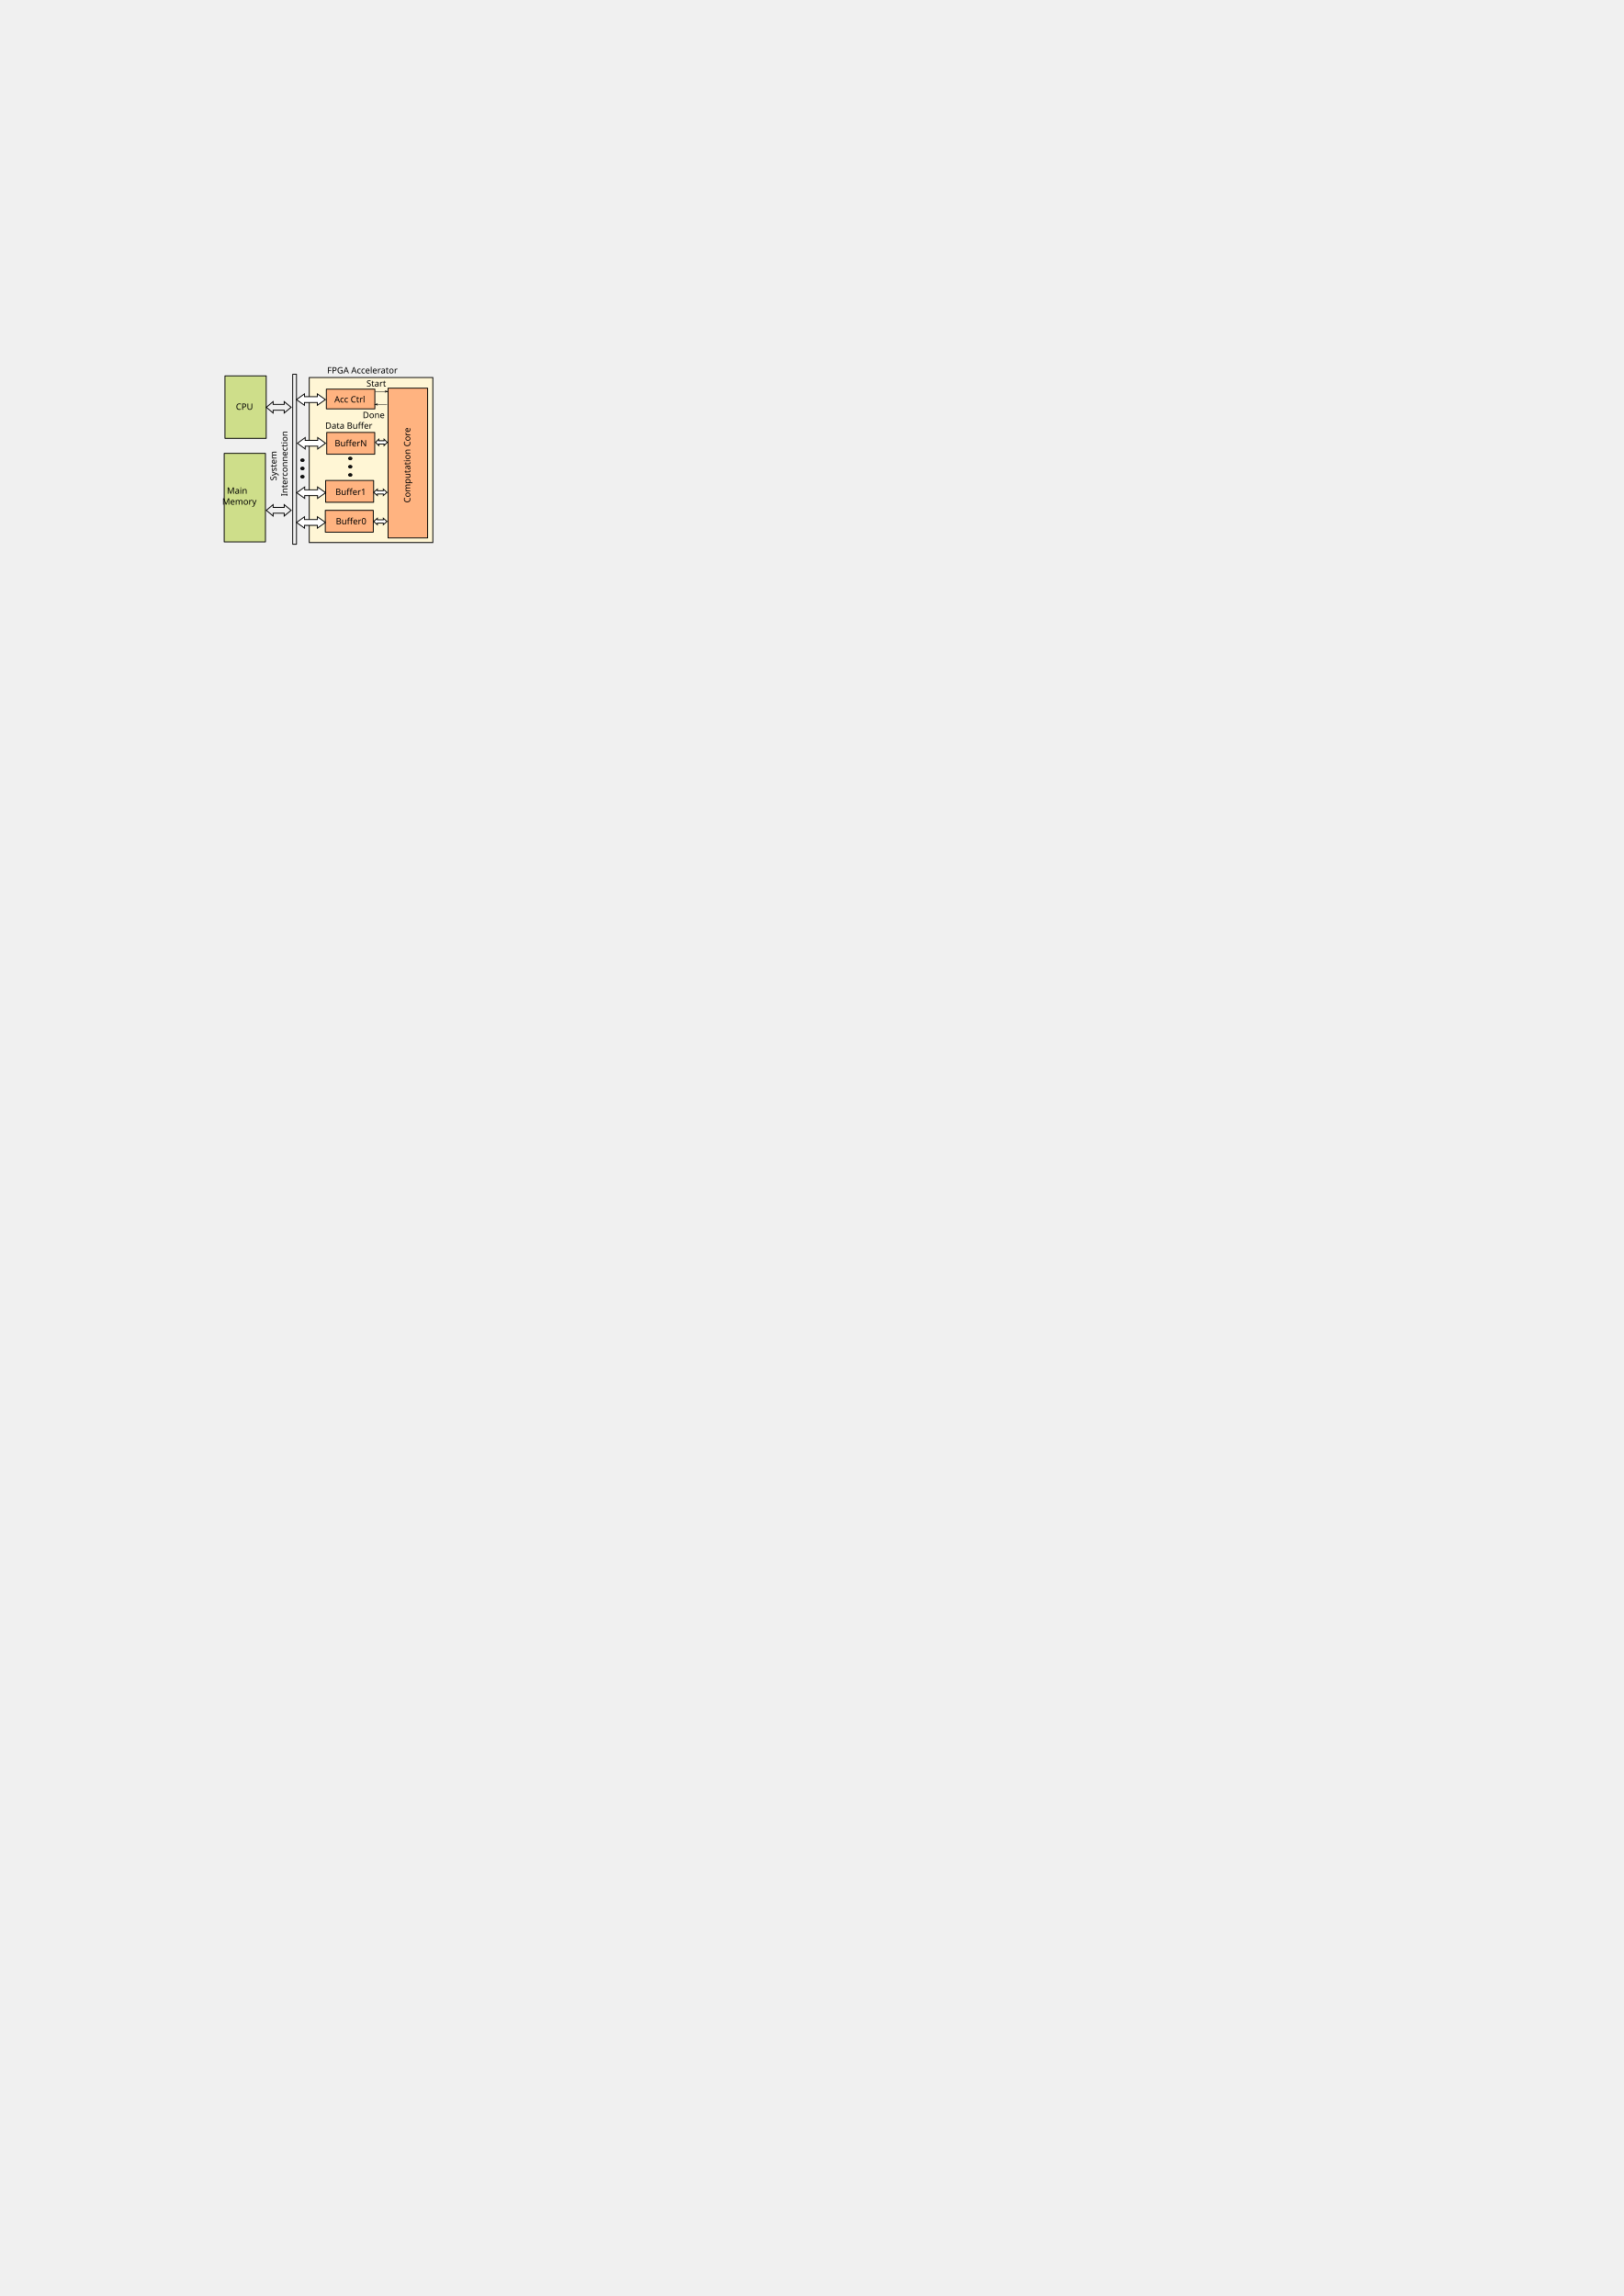
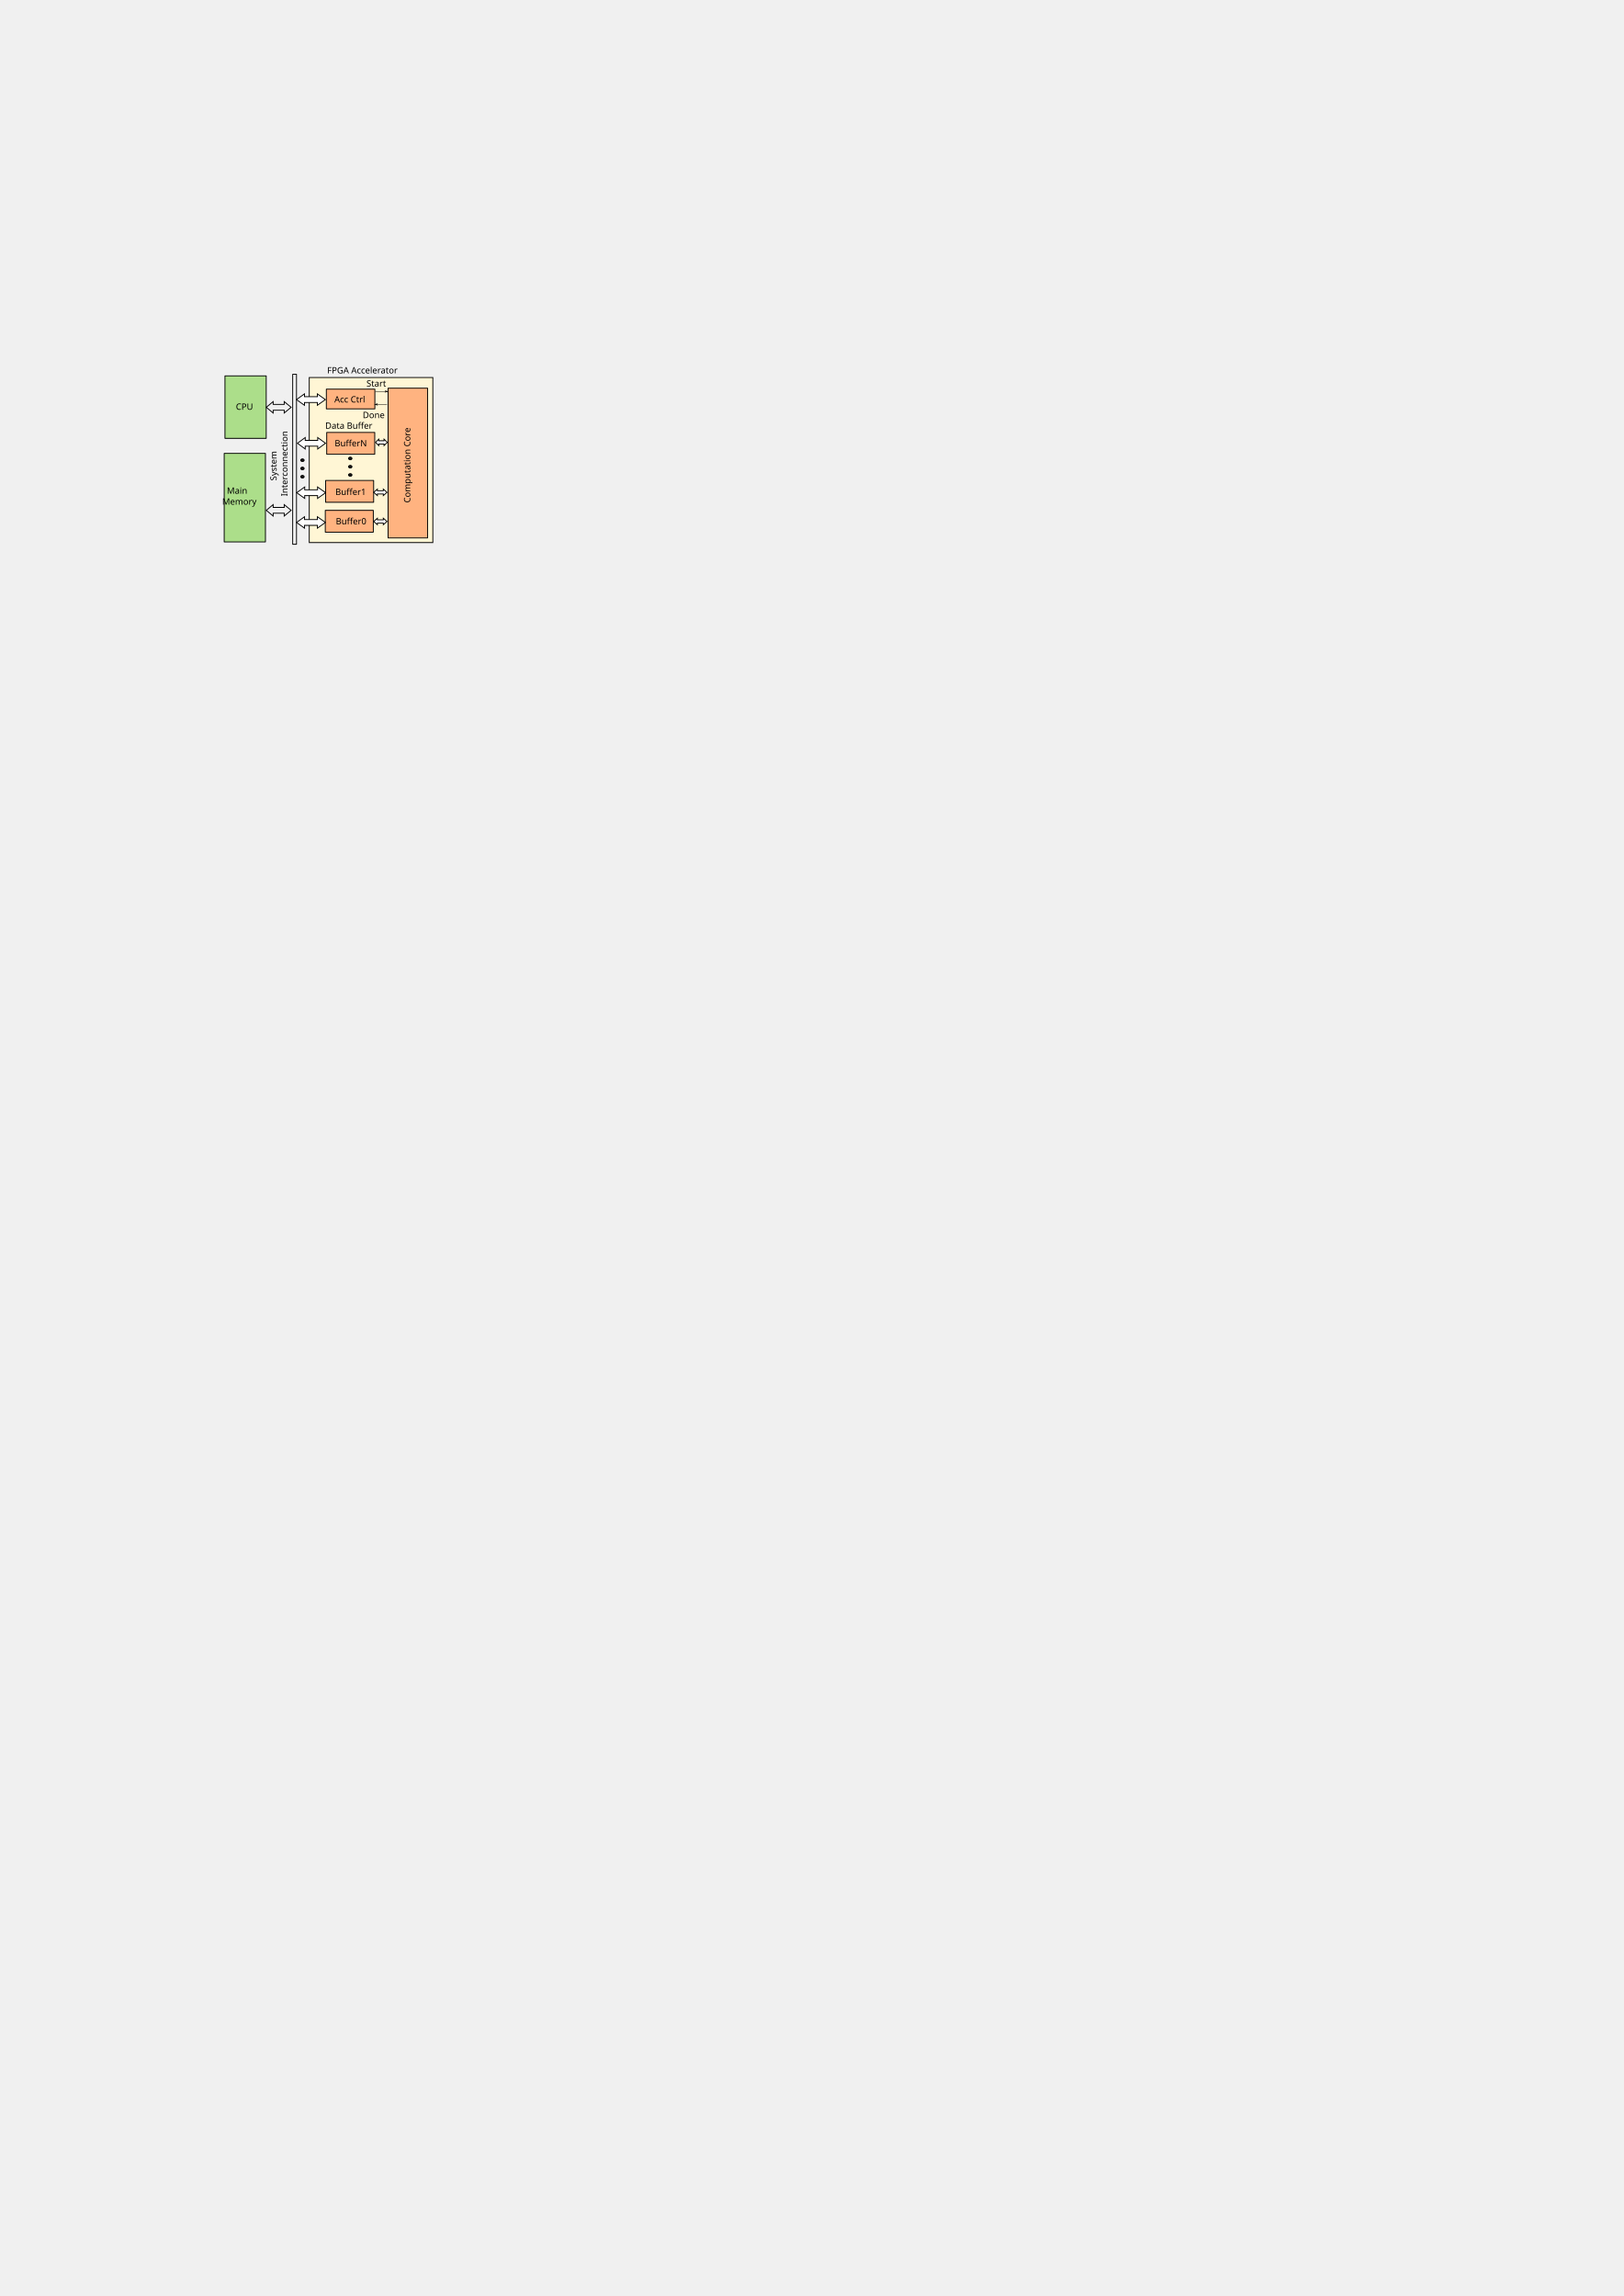
<svg xmlns="http://www.w3.org/2000/svg" xmlns:ns1="http://www.openswatchbook.org/uri/2009/osb" width="744.094" height="1052.362" id="svg2" version="1.1">
  <defs id="defs4">
    <marker orient="auto" refY="0.0" refX="0.0" id="Arrow1Mstart" style="overflow:visible">
      <path id="path4514" d="M 0.0,0.0 L 5.0,-5.0 L -12.5,0.0 L 5.0,5.0 L 0.0,0.0 z " style="fill-rule:evenodd;stroke:#000000;stroke-width:1.0pt;marker-start:none" transform="scale(0.4) translate(10,0)" />
    </marker>
    <marker orient="auto" refY="0.0" refX="0.0" id="Arrow1Mend" style="overflow:visible;">
      <path id="path4517" d="M 0.0,0.0 L 5.0,-5.0 L -12.5,0.0 L 5.0,5.0 L 0.0,0.0 z " style="fill-rule:evenodd;stroke:#000000;stroke-width:1.0pt;marker-start:none;" transform="scale(0.4) rotate(180) translate(10,0)" />
    </marker>
    <marker orient="auto" refY="0.0" refX="0.0" id="Arrow1Send" style="overflow:visible;">
      <path id="path4523" d="M 0.0,0.0 L 5.0,-5.0 L -12.5,0.0 L 5.0,5.0 L 0.0,0.0 z " style="fill-rule:evenodd;stroke:#000000;stroke-width:1.0pt;marker-start:none;" transform="scale(0.2) rotate(180) translate(6,0)" />
    </marker>
    <marker orient="auto" refY="0.0" refX="0.0" id="Arrow2Sstart" style="overflow:visible">
      <path id="path4538" style="font-size:12.0;fill-rule:evenodd;stroke-width:0.625;stroke-linejoin:round" d="M 8.719,4.034 L -2.207,0.016 L 8.719,-4.002 C 6.973,-1.63 6.983,1.616 8.719,4.034 z " transform="scale(0.3) translate(-2.3,0)" />
    </marker>
    <marker orient="auto" refY="0.0" refX="0.0" id="Arrow2Send" style="overflow:visible;">
      <path id="path4541" style="font-size:12.0;fill-rule:evenodd;stroke-width:0.625;stroke-linejoin:round;" d="M 8.719,4.034 L -2.207,0.016 L 8.719,-4.002 C 6.973,-1.63 6.983,1.616 8.719,4.034 z " transform="scale(0.3) rotate(180) translate(-2.3,0)" />
    </marker>
    <linearGradient id="linearGradient7230" ns1:paint="gradient">
      <stop style="stop-color:#000000;stop-opacity:1;" offset="0" id="stop7232" />
      <stop style="stop-color:#000000;stop-opacity:0;" offset="1" id="stop7234" />
    </linearGradient>
    <marker orient="auto" refY="0.0" refX="0.0" id="Arrow2Mstart" style="overflow:visible">
      <path id="path4532" style="font-size:12.0;fill-rule:evenodd;stroke-width:0.625;stroke-linejoin:round" d="M 8.719,4.034 L -2.207,0.016 L 8.719,-4.002 C 6.973,-1.63 6.983,1.616 8.719,4.034 z " transform="scale(0.6) translate(0,0)" />
    </marker>
    <marker orient="auto" refY="0.0" refX="0.0" id="Arrow2Mend" style="overflow:visible;">
      <path id="path4535" style="font-size:12.0;fill-rule:evenodd;stroke-width:0.625;stroke-linejoin:round;" d="M 8.719,4.034 L -2.207,0.016 L 8.719,-4.002 C 6.973,-1.63 6.983,1.616 8.719,4.034 z " transform="scale(0.6) rotate(180) translate(0,0)" />
    </marker>
    <marker orient="auto" refY="0.0" refX="0.0" id="Arrow1Lend" style="overflow:visible;">
      <path id="path4511" d="M 0.0,0.0 L 5.0,-5.0 L -12.5,0.0 L 5.0,5.0 L 0.0,0.0 z " style="fill-rule:evenodd;stroke:#000000;stroke-width:1.0pt;marker-start:none;" transform="scale(0.8) rotate(180) translate(12.5,0)" />
    </marker>
    <marker orient="auto" refY="0.0" refX="0.0" id="Arrow2Lend" style="overflow:visible;">
      <path id="path4529" style="font-size:12.0;fill-rule:evenodd;stroke-width:0.625;stroke-linejoin:round;" d="M 8.719,4.034 L -2.207,0.016 L 8.719,-4.002 C 6.973,-1.63 6.983,1.616 8.719,4.034 z " transform="scale(1.1) rotate(180) translate(1,0)" />
    </marker>
    <marker orient="auto" refY="0" refX="0" id="Arrow1Mstart-9" style="overflow:visible">
      <path id="path4514-5" d="M 0,0 5,-5 -12.5,0 5,5 0,0 z" style="fill-rule:evenodd;stroke:#000000;stroke-width:1pt;marker-start:none" transform="matrix(0.4,0,0,0.4,4,0)" />
    </marker>
    <marker orient="auto" refY="0" refX="0" id="Arrow1Mstart-91" style="overflow:visible">
      <path id="path4514-6" d="M 0,0 5,-5 -12.5,0 5,5 0,0 z" style="fill-rule:evenodd;stroke:#000000;stroke-width:1pt;marker-start:none" transform="matrix(0.4,0,0,0.4,4,0)" />
    </marker>
    <marker orient="auto" refY="0" refX="0" id="Arrow1Mstart-0" style="overflow:visible">
      <path id="path4514-2" d="M 0,0 5,-5 -12.5,0 5,5 0,0 z" style="fill-rule:evenodd;stroke:#000000;stroke-width:1pt;marker-start:none" transform="matrix(0.4,0,0,0.4,4,0)" />
    </marker>
    <marker orient="auto" refY="0" refX="0" id="Arrow1Mstart-98" style="overflow:visible">
      <path id="path4514-67" d="M 0,0 5,-5 -12.5,0 5,5 0,0 z" style="fill-rule:evenodd;stroke:#000000;stroke-width:1pt;marker-start:none" transform="matrix(0.4,0,0,0.4,4,0)" />
    </marker>
    <marker orient="auto" refY="0" refX="0" id="Arrow1Mstart-4" style="overflow:visible">
      <path id="path4514-54" d="M 0,0 5,-5 -12.5,0 5,5 0,0 z" style="fill-rule:evenodd;stroke:#000000;stroke-width:1pt;marker-start:none" transform="matrix(0.4,0,0,0.4,4,0)" />
    </marker>
    <marker orient="auto" refY="0" refX="0" id="Arrow1Mstart-5" style="overflow:visible">
      <path id="path4514-9" d="M 0,0 5,-5 -12.5,0 5,5 0,0 z" style="fill-rule:evenodd;stroke:#000000;stroke-width:1pt;marker-start:none" transform="matrix(0.4,0,0,0.4,4,0)" />
    </marker>
    <marker orient="auto" refY="0" refX="0" id="Arrow1Mstart-7" style="overflow:visible">
      <path id="path4514-0" d="M 0,0 5,-5 -12.5,0 5,5 0,0 z" style="fill-rule:evenodd;stroke:#000000;stroke-width:1pt;marker-start:none" transform="matrix(0.4,0,0,0.4,4,0)" />
    </marker>
    <marker orient="auto" refY="0" refX="0" id="Arrow1Mstart-1" style="overflow:visible">
      <path id="path4514-8" d="M 0,0 5,-5 -12.5,0 5,5 0,0 z" style="fill-rule:evenodd;stroke:#000000;stroke-width:1pt;marker-start:none" transform="matrix(0.4,0,0,0.4,4,0)" />
    </marker>
    <marker orient="auto" refY="0" refX="0" id="Arrow1Mstart-6" style="overflow:visible">
      <path id="path4514-04" d="M 0,0 5,-5 -12.5,0 5,5 0,0 z" style="fill-rule:evenodd;stroke:#000000;stroke-width:1pt;marker-start:none" transform="matrix(0.4,0,0,0.4,4,0)" />
    </marker>
    <marker orient="auto" refY="0" refX="0" id="Arrow1Mstart-51" style="overflow:visible">
      <path id="path4514-55" d="M 0,0 5,-5 -12.5,0 5,5 0,0 z" style="fill-rule:evenodd;stroke:#000000;stroke-width:1pt;marker-start:none" transform="matrix(0.4,0,0,0.4,4,0)" />
    </marker>
    <marker orient="auto" refY="0" refX="0" id="Arrow1Mstart-58" style="overflow:visible">
      <path id="path4514-29" d="M 0,0 5,-5 -12.5,0 5,5 0,0 z" style="fill-rule:evenodd;stroke:#000000;stroke-width:1pt;marker-start:none" transform="matrix(0.4,0,0,0.4,4,0)" />
    </marker>
    <marker orient="auto" refY="0" refX="0" id="marker4234" style="overflow:visible">
      <path id="path4236" d="M 0,0 5,-5 -12.5,0 5,5 0,0 z" style="fill-rule:evenodd;stroke:#000000;stroke-width:1pt;marker-start:none" transform="matrix(0.4,0,0,0.4,4,0)" />
    </marker>
    <marker orient="auto" refY="0" refX="0" id="Arrow1Mstart-05" style="overflow:visible">
      <path id="path4514-99" d="M 0,0 5,-5 -12.5,0 5,5 0,0 z" style="fill-rule:evenodd;stroke:#000000;stroke-width:1pt;marker-start:none" transform="matrix(0.4,0,0,0.4,4,0)" />
    </marker>
    <marker orient="auto" refY="0" refX="0" id="marker4234-1" style="overflow:visible">
      <path id="path4236-5" d="M 0,0 5,-5 -12.5,0 5,5 0,0 z" style="fill-rule:evenodd;stroke:#000000;stroke-width:1pt;marker-start:none" transform="matrix(0.4,0,0,0.4,4,0)" />
    </marker>
  </defs>
  <g id="layer1">
    <rect style="fill:#fff6d5;stroke:#000000;stroke-width:0.4;stroke-linecap:butt;stroke-linejoin:miter;stroke-miterlimit:4;stroke-opacity:1;stroke-dasharray:none;stroke-dashoffset:0" id="rect9661" width="75.633" height="56.636" x="173.044" y="-198.356" transform="matrix(0,1,-1,0,0,0)" />
    <rect style="fill:#ffb380;stroke:#000000;stroke-width:0.4;stroke-linejoin:round;stroke-miterlimit:4;stroke-opacity:1;stroke-dasharray:none;stroke-dashoffset:0" id="rect3466-9-3" width="68.626" height="18.132" x="177.927" y="-195.968" transform="matrix(0,1,-1,0,0,0)" />
    <rect style="fill:#ffb380;stroke:#000000;stroke-width:0.4;stroke-linejoin:round;stroke-miterlimit:4;stroke-opacity:1;stroke-dasharray:none;stroke-dashoffset:0" id="rect3439-0" width="9.996" height="22.006" x="220.22" y="-171.23" transform="matrix(0,1,-1,0,0,0)" />
    <rect style="fill:none;stroke:#000000;stroke-width:0.4;stroke-linejoin:round;stroke-miterlimit:4;stroke-opacity:1;stroke-dasharray:none;stroke-dashoffset:0" id="rect3470" width="77.909" height="1.746" x="171.556" y="-135.876" transform="matrix(0,1,-1,0,0,0)" />
-     <rect style="fill:#cdde87;fill-opacity:0.958;stroke:#000000;stroke-width:0.4;stroke-linejoin:round;stroke-miterlimit:4;stroke-opacity:1;stroke-dasharray:none;stroke-dashoffset:0" id="rect3472" width="28.628" height="18.909" x="172.286" y="-122.002" transform="matrix(0,1,-1,0,0,0)" />
-     <rect style="fill:#cdde87;fill-opacity:0.958;stroke:#000000;stroke-width:0.4;stroke-linejoin:round;stroke-miterlimit:4;stroke-opacity:1;stroke-dasharray:none;stroke-dashoffset:0" id="rect3472-2" width="40.564" height="18.909" x="207.815" y="-121.649" transform="matrix(0,1,-1,0,0,0)" />
+     <rect style="fill:#aade87;fill-opacity:0.958;stroke:#000000;stroke-width:0.4;stroke-linejoin:round;stroke-miterlimit:4;stroke-opacity:1;stroke-dasharray:none;stroke-dashoffset:0" id="rect3472" width="28.628" height="18.909" x="172.286" y="-122.002" transform="matrix(0,1,-1,0,0,0)" />
+     <rect style="fill:#aade87;fill-opacity:0.958;stroke:#000000;stroke-width:0.4;stroke-linejoin:round;stroke-miterlimit:4;stroke-opacity:1;stroke-dasharray:none;stroke-dashoffset:0" id="rect3472-2" width="40.564" height="18.909" x="207.815" y="-121.649" transform="matrix(0,1,-1,0,0,0)" />
    <path style="fill:none;stroke:#000000;stroke-width:0.4;stroke-linecap:butt;stroke-linejoin:miter;stroke-miterlimit:4;stroke-opacity:1;stroke-dasharray:none;stroke-dashoffset:0" d="m 133.401,233.905 -3.162,-2.624 0.012,1.294 -5.074,0 0.012,-1.294 -3.162,2.624 3.162,2.618 -0.012,-1.294 5.074,0 -0.012,1.294 3.162,-2.618 z" id="rect9588-1" />
    <path style="fill:none;stroke:#000000;stroke-width:0.4;stroke-linecap:butt;stroke-linejoin:miter;stroke-miterlimit:4;stroke-opacity:1;stroke-dasharray:none;stroke-dashoffset:0" d="m 133.401,186.688 -3.162,-2.624 0.012,1.294 -5.074,0 0.012,-1.294 -3.162,2.624 3.162,2.618 -0.012,-1.294 5.074,0 -0.012,1.294 3.162,-2.618 z" id="rect9588-8" />
    <rect style="fill:#ffb380;stroke:#000000;stroke-width:0.4;stroke-linejoin:round;stroke-miterlimit:4;stroke-opacity:1;stroke-dasharray:none;stroke-dashoffset:0" id="rect3439-0-6" width="9.996" height="22.006" x="233.918" y="-171.077" transform="matrix(0,1,-1,0,0,0)" />
    <rect style="fill:#ffb380;stroke:#000000;stroke-width:0.4;stroke-linejoin:round;stroke-miterlimit:4;stroke-opacity:1;stroke-dasharray:none;stroke-dashoffset:0" id="rect3466-9-5-5" width="9.028" height="22.236" x="178.372" y="-171.792" transform="matrix(0,1,-1,0,0,0)" />
    <text xml:space="preserve" style="font-size:4px;font-style:normal;font-variant:normal;font-weight:normal;font-stretch:normal;text-align:start;line-height:125%;letter-spacing:0px;word-spacing:0px;writing-mode:lr-tb;text-anchor:start;fill:#000000;fill-opacity:1;stroke:none;font-family:Sans;-inkscape-font-specification:Sans" x="149.937" y="171.139" id="text10094">
      <tspan id="tspan10096" x="149.937" y="171.139" style="font-size:4px;font-style:normal;font-variant:normal;font-weight:normal;font-stretch:normal;text-align:start;line-height:125%;writing-mode:lr-tb;text-anchor:start;font-family:Sans;-inkscape-font-specification:Sans">FPGA Accelerator </tspan>
    </text>
    <text xml:space="preserve" style="font-size:4px;font-style:normal;font-variant:normal;font-weight:normal;font-stretch:normal;text-align:start;line-height:125%;letter-spacing:0px;word-spacing:0px;writing-mode:lr-tb;text-anchor:start;fill:#000000;fill-opacity:1;stroke:none;font-family:Sans;-inkscape-font-specification:Sans" x="108.086" y="187.806" id="text10098">
      <tspan id="tspan10100" x="108.086" y="187.806" style="font-size:4px;font-style:normal;font-variant:normal;font-weight:normal;font-stretch:normal;text-align:start;line-height:125%;writing-mode:lr-tb;text-anchor:start;font-family:Sans;-inkscape-font-specification:Sans">CPU</tspan>
    </text>
    <text xml:space="preserve" style="font-size:4px;font-style:normal;font-variant:normal;font-weight:normal;font-stretch:normal;text-align:center;line-height:125%;letter-spacing:0px;word-spacing:0px;writing-mode:lr-tb;text-anchor:middle;fill:#000000;fill-opacity:1;stroke:none;font-family:Sans;-inkscape-font-specification:Sans" x="112.289" y="226.304" id="text10102">
      <tspan id="tspan10104" x="112.289" y="226.304">Main</tspan>
      <tspan x="112.289" y="231.304" id="tspan3174">Memory</tspan>
    </text>
    <text xml:space="preserve" style="font-size:4px;font-style:normal;font-variant:normal;font-weight:normal;font-stretch:normal;text-align:center;line-height:125%;letter-spacing:0px;word-spacing:0px;writing-mode:lr-tb;text-anchor:middle;fill:#000000;fill-opacity:1;stroke:none;font-family:Sans;-inkscape-font-specification:Sans" x="-209.901" y="126.752" id="text10108" transform="matrix(0,-1,1,0,0,0)">
      <tspan id="tspan10110" x="-209.901" y="126.752">System</tspan>
      <tspan x="-209.901" y="131.752" id="tspan4435">Interconnection</tspan>
    </text>
    <text xml:space="preserve" style="font-size:4px;font-style:normal;font-variant:normal;font-weight:normal;font-stretch:normal;text-align:start;line-height:125%;letter-spacing:0px;word-spacing:0px;writing-mode:lr-tb;text-anchor:start;fill:#000000;fill-opacity:1;stroke:none;font-family:Sans;-inkscape-font-specification:Sans" x="153.693" y="226.866" id="text10965">
      <tspan id="tspan10967" x="153.693" y="226.866" style="font-size:4px;font-style:normal;font-variant:normal;font-weight:normal;font-stretch:normal;text-align:start;line-height:125%;writing-mode:lr-tb;text-anchor:start;font-family:Sans;-inkscape-font-specification:Sans">Buffer1</tspan>
    </text>
    <text xml:space="preserve" style="font-size:4px;font-style:normal;font-variant:normal;font-weight:normal;font-stretch:normal;text-align:start;line-height:125%;letter-spacing:0px;word-spacing:0px;writing-mode:lr-tb;text-anchor:start;fill:#000000;fill-opacity:1;stroke:none;font-family:Sans;-inkscape-font-specification:Sans" x="153.885" y="240.321" id="text10965-1">
      <tspan id="tspan10967-1" x="153.885" y="240.321" style="font-size:4px;font-style:normal;font-variant:normal;font-weight:normal;font-stretch:normal;text-align:start;line-height:125%;writing-mode:lr-tb;text-anchor:start;font-family:Sans;-inkscape-font-specification:Sans">Buffer0</tspan>
    </text>
    <text xml:space="preserve" style="font-size:4px;font-style:normal;font-variant:normal;font-weight:normal;font-stretch:normal;text-align:start;line-height:125%;letter-spacing:0px;word-spacing:0px;writing-mode:lr-tb;text-anchor:start;fill:#000000;fill-opacity:1;stroke:none;font-family:Sans;-inkscape-font-specification:Sans" x="149.034" y="196.507" id="text10965-5">
      <tspan id="tspan10967-8" x="149.034" y="196.507" style="font-size:4px;font-style:normal;font-variant:normal;font-weight:normal;font-stretch:normal;text-align:start;line-height:125%;writing-mode:lr-tb;text-anchor:start;font-family:Sans;-inkscape-font-specification:Sans">Data Buffer</tspan>
    </text>
    <text xml:space="preserve" style="font-size:4px;font-style:normal;font-variant:normal;font-weight:normal;font-stretch:normal;text-align:start;line-height:125%;letter-spacing:0px;word-spacing:0px;writing-mode:lr-tb;text-anchor:start;fill:#000000;fill-opacity:1;stroke:none;font-family:Sans;-inkscape-font-specification:Sans" x="153.228" y="184.464" id="text10965-5-3-9">
      <tspan x="153.228" y="184.464" style="font-size:4px;font-style:normal;font-variant:normal;font-weight:normal;font-stretch:normal;text-align:start;line-height:125%;writing-mode:lr-tb;text-anchor:start;font-family:Sans;-inkscape-font-specification:Sans" id="tspan4592-1">Acc Ctrl</tspan>
    </text>
    <text xml:space="preserve" style="font-size:4px;font-style:normal;font-variant:normal;font-weight:normal;font-stretch:normal;text-align:start;line-height:125%;letter-spacing:0px;word-spacing:0px;writing-mode:lr-tb;text-anchor:start;fill:#000000;fill-opacity:1;stroke:none;font-family:Sans;-inkscape-font-specification:Sans" x="167.943" y="177.17" id="text10965-1-5">
      <tspan id="tspan10967-1-1" x="167.943" y="177.17" style="font-size:4px;font-style:normal;font-variant:normal;font-weight:normal;font-stretch:normal;text-align:start;line-height:125%;writing-mode:lr-tb;text-anchor:start;font-family:Sans;-inkscape-font-specification:Sans">Start</tspan>
    </text>
    <text xml:space="preserve" style="font-size:4px;font-style:normal;font-variant:normal;font-weight:normal;font-stretch:normal;text-align:start;line-height:125%;letter-spacing:0px;word-spacing:0px;writing-mode:lr-tb;text-anchor:start;fill:#000000;fill-opacity:1;stroke:none;font-family:Sans;-inkscape-font-specification:Sans" x="166.216" y="191.635" id="text10965-1-5-0">
      <tspan id="tspan10967-1-1-9" x="166.216" y="191.635" style="font-size:4px;font-style:normal;font-variant:normal;font-weight:normal;font-stretch:normal;text-align:start;line-height:125%;writing-mode:lr-tb;text-anchor:start;font-family:Sans;-inkscape-font-specification:Sans">Done</tspan>
    </text>
    <path style="fill:none;stroke:#000000;stroke-width:0.2;stroke-linecap:butt;stroke-linejoin:miter;stroke-miterlimit:4;stroke-opacity:1;stroke-dasharray:none;marker-start:url(#Arrow1Mstart);marker-end:none" d="m 171.849,185.374 5.519,0" id="path10122-94-2-2" />
    <path style="fill:none;stroke:#000000;stroke-width:0.2;stroke-linecap:butt;stroke-linejoin:miter;stroke-miterlimit:4;stroke-opacity:1;stroke-dasharray:none;marker-start:url(#Arrow1Mstart);marker-end:none" d="m 177.651,179.435 -5.717,0" id="path10122-94-2" />
    <rect style="fill:#ffb380;stroke:#000000;stroke-width:0.4;stroke-linejoin:round;stroke-miterlimit:4;stroke-opacity:1;stroke-dasharray:none;stroke-dashoffset:0" id="rect3439-0-6-4" width="9.996" height="22.006" x="198.199" y="-171.734" transform="matrix(0,1,-1,0,0,0)" />
    <text xml:space="preserve" style="font-size:4px;font-style:normal;font-variant:normal;font-weight:normal;font-stretch:normal;text-align:start;line-height:125%;letter-spacing:0px;word-spacing:0px;writing-mode:lr-tb;text-anchor:start;fill:#000000;fill-opacity:1;stroke:none;font-family:Sans;-inkscape-font-specification:Sans" x="153.369" y="204.573" id="text10965-1-6">
      <tspan id="tspan10967-1-3" x="153.369" y="204.573" style="font-size:4px;font-style:normal;font-variant:normal;font-weight:normal;font-stretch:normal;text-align:start;line-height:125%;writing-mode:lr-tb;text-anchor:start;font-family:Sans;-inkscape-font-specification:Sans">BufferN</tspan>
    </text>
    <g id="g4340-6-3-9" transform="matrix(0,0.7569332,-0.9395675,0,290.8104,16.58156)" style="stroke-width:0.474;stroke-miterlimit:4;stroke-dasharray:none">
      <path transform="translate(0,0.1374087)" d="m 257.594,161.867 c 0,0.455 -0.369,0.824 -0.824,0.824 -0.455,0 -0.824,-0.369 -0.824,-0.824 0,-0.455 0.369,-0.824 0.824,-0.824 0.455,0 0.824,0.369 0.824,0.824 z" id="path3534-8-0-9" style="fill:#0e0e0e;fill-opacity:0.958;stroke:#000000;stroke-width:0.474;stroke-linejoin:round;stroke-miterlimit:4;stroke-opacity:1;stroke-dasharray:none;stroke-dashoffset:0" />
      <path d="m 257.594,161.867 c 0,0.455 -0.369,0.824 -0.824,0.824 -0.455,0 -0.824,-0.369 -0.824,-0.824 0,-0.455 0.369,-0.824 0.824,-0.824 0.455,0 0.824,0.369 0.824,0.824 z" id="path3534-0-7-2-7" style="fill:#0e0e0e;fill-opacity:0.958;stroke:#000000;stroke-width:0.474;stroke-linejoin:round;stroke-miterlimit:4;stroke-opacity:1;stroke-dasharray:none;stroke-dashoffset:0" transform="translate(4.992489,0.1374087)" />
      <path d="m 257.594,161.867 c 0,0.455 -0.369,0.824 -0.824,0.824 -0.455,0 -0.824,-0.369 -0.824,-0.824 0,-0.455 0.369,-0.824 0.824,-0.824 0.455,0 0.824,0.369 0.824,0.824 z" id="path3534-3-0-3-6" style="fill:#0e0e0e;fill-opacity:0.958;stroke:#000000;stroke-width:0.474;stroke-linejoin:round;stroke-miterlimit:4;stroke-opacity:1;stroke-dasharray:none;stroke-dashoffset:0" transform="translate(9.984984,0.1374087)" />
    </g>
    <text xml:space="preserve" style="font-size:4px;font-style:normal;font-variant:normal;font-weight:normal;font-stretch:normal;text-align:start;line-height:125%;letter-spacing:0px;word-spacing:0px;writing-mode:lr-tb;text-anchor:start;fill:#000000;fill-opacity:1;stroke:none;font-family:Sans;-inkscape-font-specification:Sans" x="-230.468" y="188.006" id="text10094-7" transform="matrix(0,-1,1,0,0,0)">
      <tspan id="tspan10096-6" x="-230.468" y="188.006" style="font-size:4px;font-style:normal;font-variant:normal;font-weight:normal;font-stretch:normal;text-align:start;line-height:125%;writing-mode:lr-tb;text-anchor:start;font-family:Sans;-inkscape-font-specification:Sans">Computation Core</tspan>
    </text>
    <g id="g4340-6-3-9-9" transform="matrix(0,0.7569332,-0.9395675,0,312.727,15.77378)" style="stroke-width:0.474;stroke-miterlimit:4;stroke-dasharray:none">
      <path transform="translate(0,0.1374087)" d="m 257.594,161.867 c 0,0.455 -0.369,0.824 -0.824,0.824 -0.455,0 -0.824,-0.369 -0.824,-0.824 0,-0.455 0.369,-0.824 0.824,-0.824 0.455,0 0.824,0.369 0.824,0.824 z" id="path3534-8-0-9-8" style="fill:#0e0e0e;fill-opacity:0.958;stroke:#000000;stroke-width:0.474;stroke-linejoin:round;stroke-miterlimit:4;stroke-opacity:1;stroke-dasharray:none;stroke-dashoffset:0" />
      <path d="m 257.594,161.867 c 0,0.455 -0.369,0.824 -0.824,0.824 -0.455,0 -0.824,-0.369 -0.824,-0.824 0,-0.455 0.369,-0.824 0.824,-0.824 0.455,0 0.824,0.369 0.824,0.824 z" id="path3534-0-7-2-7-0" style="fill:#0e0e0e;fill-opacity:0.958;stroke:#000000;stroke-width:0.474;stroke-linejoin:round;stroke-miterlimit:4;stroke-opacity:1;stroke-dasharray:none;stroke-dashoffset:0" transform="translate(4.992489,0.1374087)" />
      <path d="m 257.594,161.867 c 0,0.455 -0.369,0.824 -0.824,0.824 -0.455,0 -0.824,-0.369 -0.824,-0.824 0,-0.455 0.369,-0.824 0.824,-0.824 0.455,0 0.824,0.369 0.824,0.824 z" id="path3534-3-0-3-6-3" style="fill:#0e0e0e;fill-opacity:0.958;stroke:#000000;stroke-width:0.474;stroke-linejoin:round;stroke-miterlimit:4;stroke-opacity:1;stroke-dasharray:none;stroke-dashoffset:0" transform="translate(9.984984,0.1374087)" />
    </g>
    <path style="fill:#ffffff;fill-opacity:1;fill-rule:nonzero;stroke:#000000;stroke-width:0.4;stroke-linecap:butt;stroke-linejoin:miter;stroke-miterlimit:4;stroke-opacity:1;stroke-dasharray:none;stroke-dashoffset:0" d="m 149.129,239.468 -3.681,-2.624 0.014,1.294 -5.907,0 0.014,-1.294 -3.681,2.624 3.681,2.618 -0.014,-1.294 5.907,0 -0.014,1.294 3.681,-2.618 z" id="rect9588-1-5-7" />
    <path style="fill:#ffffff;fill-opacity:1;fill-rule:nonzero;stroke:#000000;stroke-width:0.4;stroke-linecap:butt;stroke-linejoin:miter;stroke-miterlimit:4;stroke-opacity:1;stroke-dasharray:none;stroke-dashoffset:0" d="m 149.205,225.828 -3.681,-2.624 0.014,1.294 -5.907,0 0.014,-1.294 -3.681,2.624 3.681,2.618 -0.014,-1.294 5.907,0 -0.014,1.294 3.681,-2.618 z" id="rect9588-1-5-7-7" />
    <path style="fill:#ffffff;fill-opacity:1;fill-rule:nonzero;stroke:#000000;stroke-width:0.4;stroke-linecap:butt;stroke-linejoin:miter;stroke-miterlimit:4;stroke-opacity:1;stroke-dasharray:none;stroke-dashoffset:0" d="m 149.168,203.171 -3.577,-2.624 0.014,1.294 -5.74,0 0.013,-1.294 -3.577,2.624 3.577,2.618 -0.013,-1.294 5.74,0 -0.014,1.294 3.577,-2.618 z" id="rect9588-1-5-7-0" />
    <path style="fill:#ffffff;fill-opacity:1;fill-rule:nonzero;stroke:#000000;stroke-width:0.4;stroke-linecap:butt;stroke-linejoin:miter;stroke-miterlimit:4;stroke-opacity:1;stroke-dasharray:none;stroke-dashoffset:0" d="m 177.498,202.765 -1.505,-1.484 0.006,0.732 -2.415,0 0.006,-0.732 -1.505,1.484 1.505,1.481 -0.006,-0.732 2.415,0 -0.006,0.732 1.505,-1.481 z" id="rect9588-8-2" />
    <path style="fill:#ffffff;fill-opacity:1;fill-rule:nonzero;stroke:#000000;stroke-width:0.4;stroke-linecap:butt;stroke-linejoin:miter;stroke-miterlimit:4;stroke-opacity:1;stroke-dasharray:none;stroke-dashoffset:0" d="m 177.353,225.668 -1.696,-1.484 0.006,0.732 -2.722,0 0.006,-0.732 -1.696,1.484 1.696,1.481 -0.006,-0.732 2.722,0 -0.006,0.732 1.696,-1.481 z" id="rect9588-8-2-5" />
    <path style="fill:#ffffff;fill-opacity:1;fill-rule:nonzero;stroke:#000000;stroke-width:0.4;stroke-linecap:butt;stroke-linejoin:miter;stroke-miterlimit:4;stroke-opacity:1;stroke-dasharray:none;stroke-dashoffset:0" d="m 177.353,239.014 -1.696,-1.484 0.006,0.732 -2.722,0 0.006,-0.732 -1.696,1.484 1.696,1.481 -0.006,-0.732 2.722,0 -0.006,0.732 1.696,-1.481 z" id="rect9588-8-2-51" />
    <path style="fill:#ffffff;fill-opacity:1;fill-rule:nonzero;stroke:#000000;stroke-width:0.4;stroke-linecap:butt;stroke-linejoin:miter;stroke-miterlimit:4;stroke-opacity:1;stroke-dasharray:none;stroke-dashoffset:0" d="m 149.103,183.154 -3.681,-2.624 0.014,1.294 -5.907,0 0.014,-1.294 -3.681,2.624 3.681,2.618 -0.014,-1.294 5.907,0 -0.014,1.294 3.681,-2.618 z" id="rect9588-1-5-7-0-9" />
  </g>
</svg>
